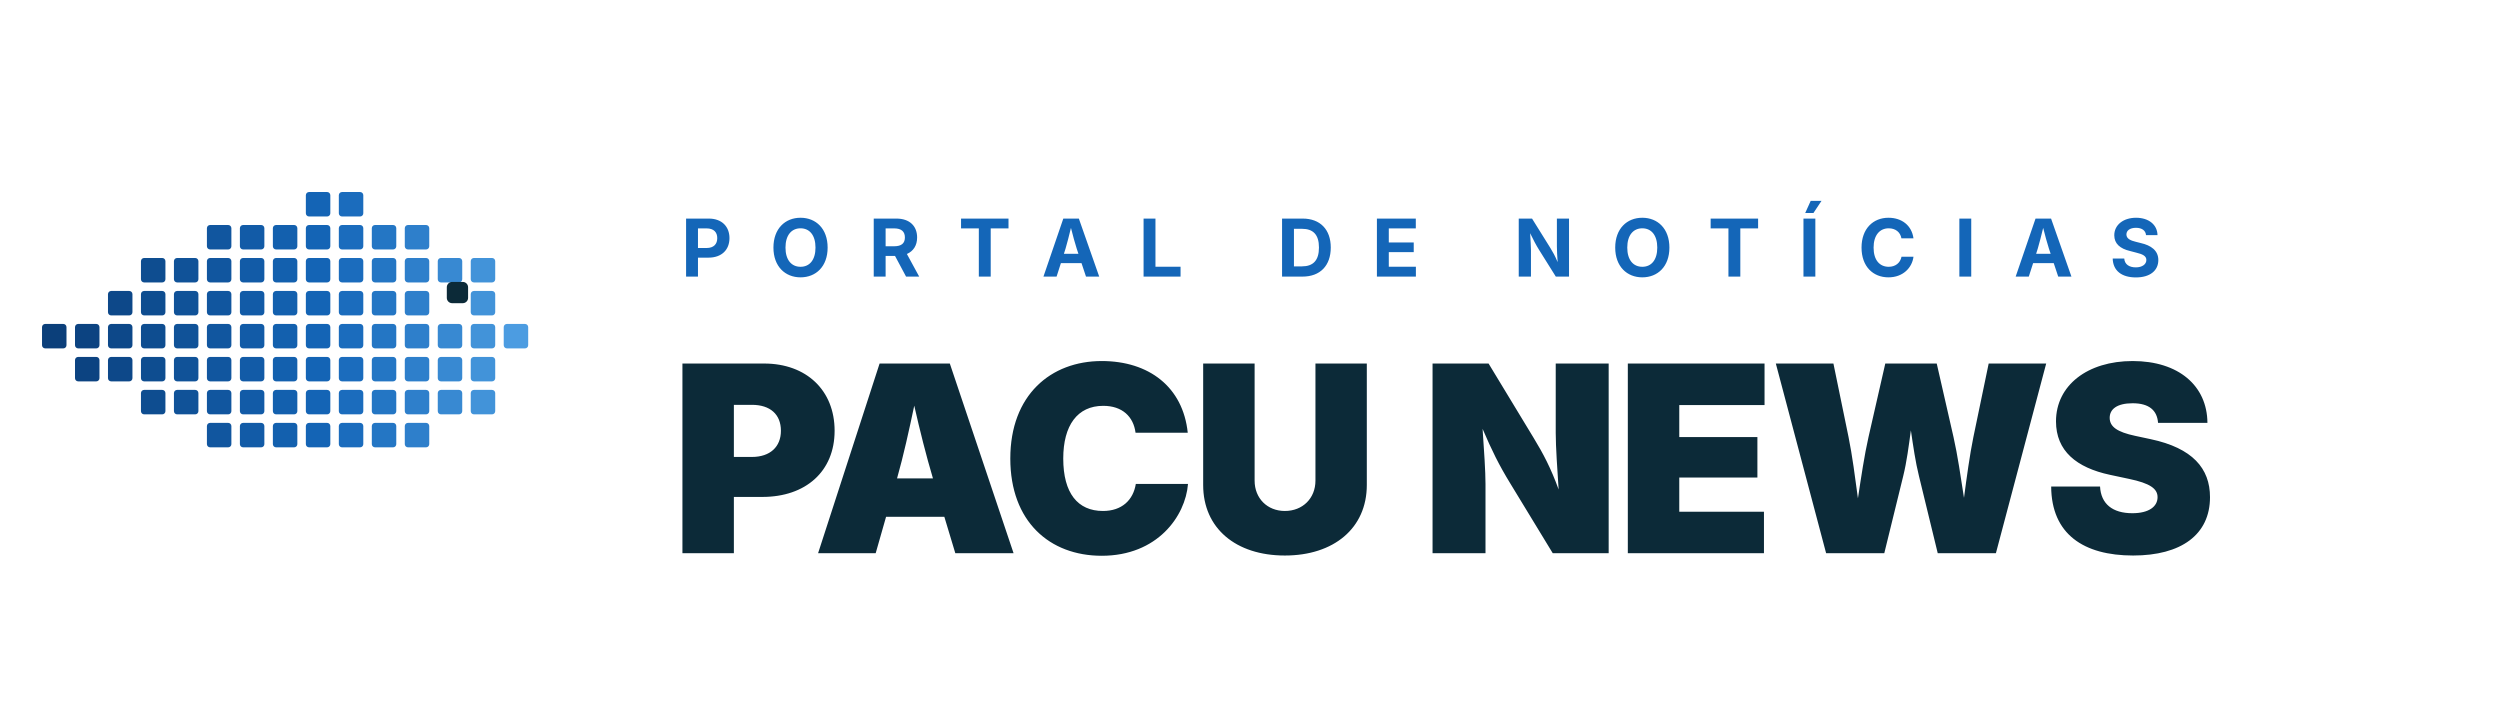
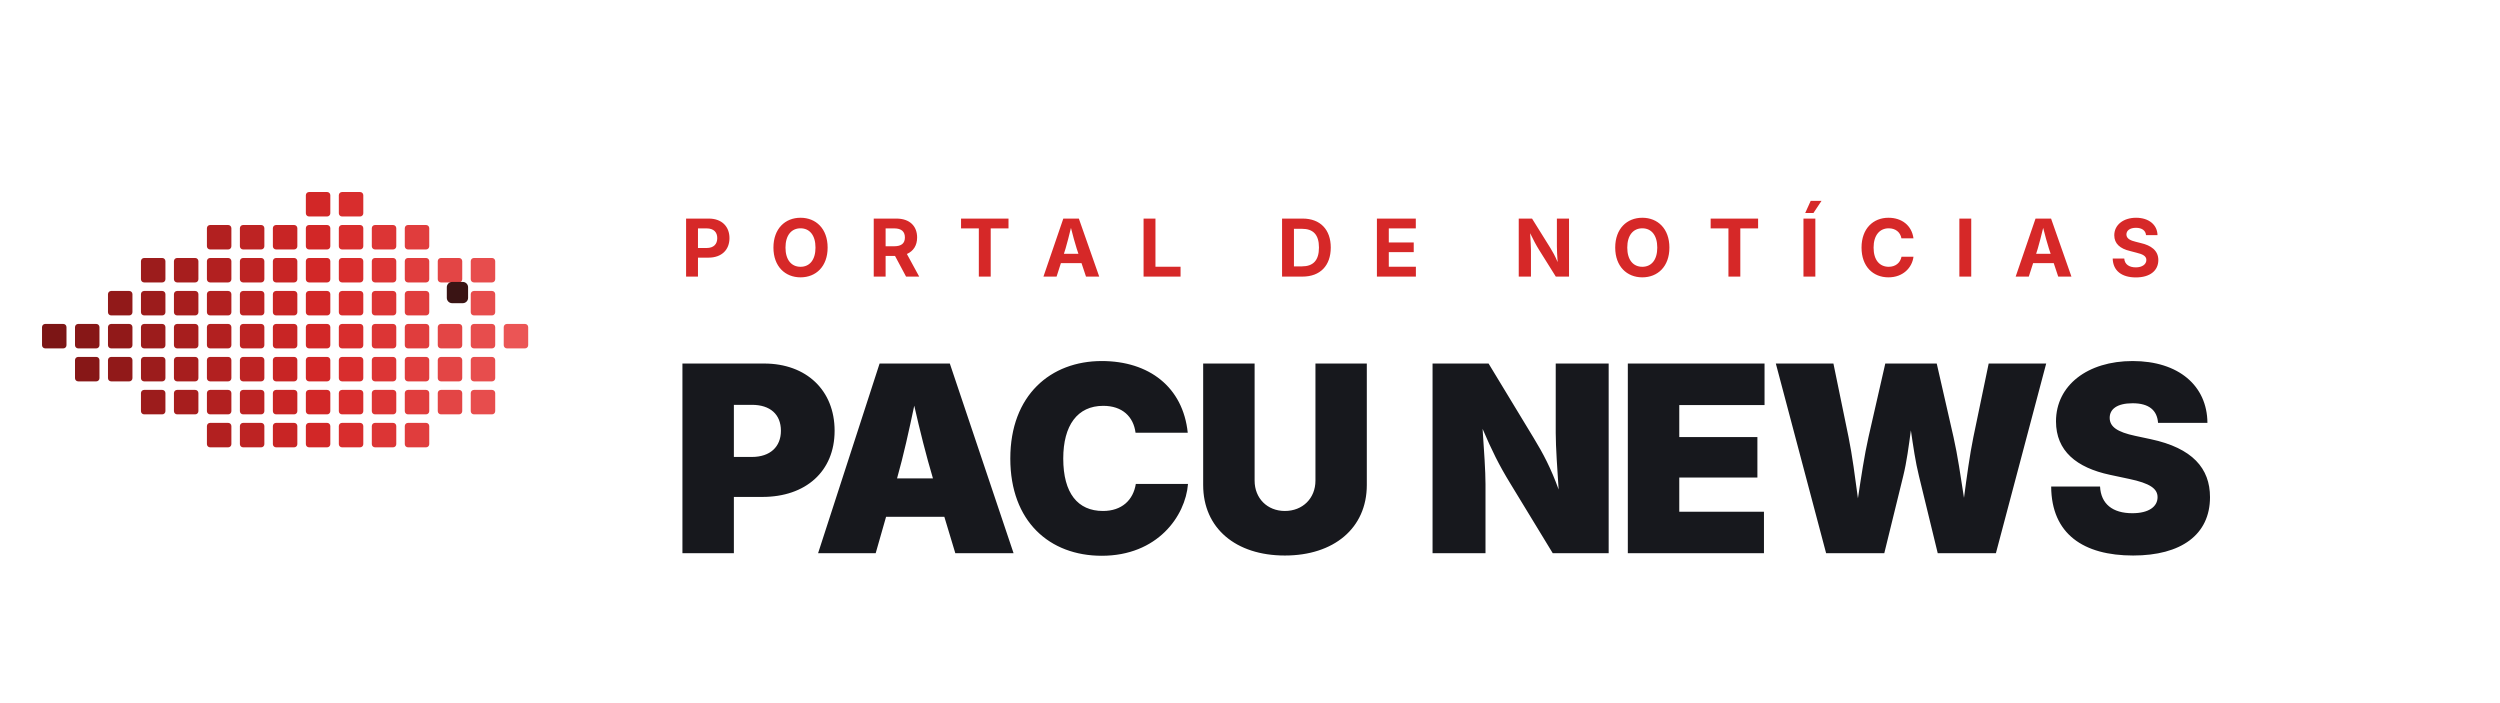
<svg xmlns="http://www.w3.org/2000/svg" width="470" height="132" viewBox="0 0 470 132" fill="none" role="img" aria-label="Pacu News — Portal de Notícias">
  <g>
-     <rect x="57.5" y="36.1" width="4.6" height="4.6" rx="0.6" fill="#1464b5" opacity="1" />
-     <rect x="63.7" y="36.1" width="4.6" height="4.6" rx="0.6" fill="#1b6cbd" opacity="1" />
-     <rect x="38.9" y="42.3" width="4.6" height="4.6" rx="0.6" fill="#11569f" opacity="1" />
-     <rect x="45.1" y="42.3" width="4.6" height="4.6" rx="0.6" fill="#125ba7" opacity="1" />
-     <rect x="51.3" y="42.3" width="4.6" height="4.6" rx="0.6" fill="#1360ae" opacity="1" />
-     <rect x="57.5" y="42.3" width="4.6" height="4.6" rx="0.6" fill="#1464b5" opacity="1" />
-     <rect x="63.7" y="42.3" width="4.6" height="4.6" rx="0.6" fill="#1b6cbd" opacity="1" />
-     <rect x="69.9" y="42.3" width="4.6" height="4.6" rx="0.6" fill="#2476c4" opacity="1" />
-     <rect x="76.1" y="42.3" width="4.6" height="4.6" rx="0.6" fill="#2e7fcb" opacity="1" />
-     <rect x="26.5" y="48.5" width="4.6" height="4.6" rx="0.6" fill="#0e4d90" opacity="1" />
-     <rect x="32.7" y="48.5" width="4.6" height="4.6" rx="0.6" fill="#105298" opacity="1" />
-     <rect x="38.9" y="48.5" width="4.6" height="4.6" rx="0.6" fill="#11569f" opacity="1" />
-     <rect x="45.1" y="48.5" width="4.6" height="4.6" rx="0.6" fill="#125ba7" opacity="1" />
-     <rect x="51.3" y="48.5" width="4.6" height="4.6" rx="0.6" fill="#1360ae" opacity="1" />
-     <rect x="57.5" y="48.5" width="4.6" height="4.6" rx="0.6" fill="#1464b5" opacity="1" />
-     <rect x="63.7" y="48.5" width="4.6" height="4.6" rx="0.6" fill="#1b6cbd" opacity="1" />
-     <rect x="69.9" y="48.5" width="4.6" height="4.6" rx="0.6" fill="#2476c4" opacity="1" />
-     <rect x="76.1" y="48.5" width="4.6" height="4.6" rx="0.6" fill="#2e7fcb" opacity="1" />
-     <rect x="82.3" y="48.5" width="4.6" height="4.6" rx="0.6" fill="#3889d2" opacity="1" />
-     <rect x="88.5" y="48.5" width="4.6" height="4.6" rx="0.6" fill="#4293d9" opacity="1" />
-     <rect x="20.3" y="54.7" width="4.6" height="4.6" rx="0.6" fill="#0d4889" opacity="1" />
-     <rect x="26.5" y="54.7" width="4.6" height="4.6" rx="0.6" fill="#0e4d90" opacity="1" />
-     <rect x="32.7" y="54.7" width="4.6" height="4.6" rx="0.6" fill="#105298" opacity="1" />
-     <rect x="38.9" y="54.7" width="4.6" height="4.6" rx="0.6" fill="#11569f" opacity="1" />
-     <rect x="45.1" y="54.7" width="4.6" height="4.6" rx="0.6" fill="#125ba7" opacity="1" />
-     <rect x="51.3" y="54.7" width="4.6" height="4.6" rx="0.6" fill="#1360ae" opacity="1" />
-     <rect x="57.5" y="54.7" width="4.6" height="4.6" rx="0.6" fill="#1464b5" opacity="1" />
-     <rect x="63.7" y="54.7" width="4.6" height="4.6" rx="0.6" fill="#1b6cbd" opacity="1" />
-     <rect x="69.9" y="54.7" width="4.6" height="4.6" rx="0.6" fill="#2476c4" opacity="1" />
-     <rect x="76.1" y="54.7" width="4.6" height="4.6" rx="0.6" fill="#2e7fcb" opacity="1" />
-     <rect x="88.5" y="54.7" width="4.6" height="4.6" rx="0.6" fill="#4293d9" opacity="1" />
-     <rect x="7.9" y="60.9" width="4.6" height="4.6" rx="0.6" fill="#0b3f7a" opacity="1" />
-     <rect x="14.1" y="60.9" width="4.6" height="4.6" rx="0.6" fill="#0c4381" opacity="1" />
-     <rect x="20.3" y="60.9" width="4.6" height="4.6" rx="0.6" fill="#0d4889" opacity="1" />
-     <rect x="26.5" y="60.9" width="4.6" height="4.6" rx="0.6" fill="#0e4d90" opacity="1" />
-     <rect x="32.7" y="60.9" width="4.6" height="4.6" rx="0.6" fill="#105298" opacity="1" />
-     <rect x="38.9" y="60.9" width="4.6" height="4.6" rx="0.6" fill="#11569f" opacity="1" />
-     <rect x="45.1" y="60.9" width="4.6" height="4.6" rx="0.6" fill="#125ba7" opacity="1" />
-     <rect x="51.3" y="60.9" width="4.6" height="4.6" rx="0.6" fill="#1360ae" opacity="1" />
-     <rect x="57.5" y="60.9" width="4.6" height="4.6" rx="0.6" fill="#1464b5" opacity="1" />
-     <rect x="63.7" y="60.9" width="4.6" height="4.6" rx="0.6" fill="#1b6cbd" opacity="1" />
-     <rect x="69.9" y="60.9" width="4.6" height="4.6" rx="0.6" fill="#2476c4" opacity="1" />
-     <rect x="76.1" y="60.9" width="4.6" height="4.6" rx="0.6" fill="#2e7fcb" opacity="1" />
-     <rect x="82.3" y="60.9" width="4.6" height="4.6" rx="0.6" fill="#3889d2" opacity="1" />
-     <rect x="88.5" y="60.9" width="4.6" height="4.6" rx="0.6" fill="#4293d9" opacity="1" />
-     <rect x="94.7" y="60.9" width="4.6" height="4.6" rx="0.6" fill="#4c9ce1" opacity="1" />
-     <rect x="14.1" y="67.1" width="4.6" height="4.6" rx="0.6" fill="#0c4381" opacity="1" />
-     <rect x="20.3" y="67.1" width="4.6" height="4.6" rx="0.6" fill="#0d4889" opacity="1" />
-     <rect x="26.5" y="67.1" width="4.6" height="4.6" rx="0.6" fill="#0e4d90" opacity="1" />
-     <rect x="32.7" y="67.1" width="4.6" height="4.6" rx="0.6" fill="#105298" opacity="1" />
-     <rect x="38.9" y="67.1" width="4.6" height="4.6" rx="0.6" fill="#11569f" opacity="1" />
-     <rect x="45.1" y="67.1" width="4.6" height="4.6" rx="0.6" fill="#125ba7" opacity="1" />
-     <rect x="51.3" y="67.1" width="4.6" height="4.6" rx="0.6" fill="#1360ae" opacity="1" />
-     <rect x="57.5" y="67.1" width="4.6" height="4.6" rx="0.6" fill="#1464b5" opacity="1" />
-     <rect x="63.7" y="67.1" width="4.6" height="4.6" rx="0.6" fill="#1b6cbd" opacity="1" />
-     <rect x="69.9" y="67.1" width="4.6" height="4.6" rx="0.6" fill="#2476c4" opacity="1" />
-     <rect x="76.1" y="67.1" width="4.6" height="4.6" rx="0.6" fill="#2e7fcb" opacity="1" />
-     <rect x="82.3" y="67.1" width="4.6" height="4.6" rx="0.6" fill="#3889d2" opacity="1" />
-     <rect x="88.5" y="67.1" width="4.6" height="4.6" rx="0.6" fill="#4293d9" opacity="1" />
-     <rect x="26.5" y="73.3" width="4.6" height="4.6" rx="0.6" fill="#0e4d90" opacity="1" />
-     <rect x="32.7" y="73.3" width="4.6" height="4.6" rx="0.6" fill="#105298" opacity="1" />
-     <rect x="38.9" y="73.3" width="4.6" height="4.6" rx="0.6" fill="#11569f" opacity="1" />
-     <rect x="45.1" y="73.3" width="4.6" height="4.6" rx="0.6" fill="#125ba7" opacity="1" />
-     <rect x="51.3" y="73.3" width="4.6" height="4.6" rx="0.6" fill="#1360ae" opacity="1" />
-     <rect x="57.5" y="73.3" width="4.6" height="4.6" rx="0.6" fill="#1464b5" opacity="1" />
-     <rect x="63.7" y="73.3" width="4.6" height="4.6" rx="0.6" fill="#1b6cbd" opacity="1" />
-     <rect x="69.9" y="73.3" width="4.6" height="4.6" rx="0.6" fill="#2476c4" opacity="1" />
-     <rect x="76.1" y="73.3" width="4.6" height="4.6" rx="0.6" fill="#2e7fcb" opacity="1" />
-     <rect x="82.3" y="73.3" width="4.6" height="4.6" rx="0.6" fill="#3889d2" opacity="1" />
-     <rect x="88.5" y="73.3" width="4.6" height="4.6" rx="0.6" fill="#4293d9" opacity="1" />
-     <rect x="38.9" y="79.5" width="4.6" height="4.6" rx="0.6" fill="#11569f" opacity="1" />
-     <rect x="45.1" y="79.5" width="4.6" height="4.6" rx="0.6" fill="#125ba7" opacity="1" />
-     <rect x="51.3" y="79.5" width="4.6" height="4.6" rx="0.6" fill="#1360ae" opacity="1" />
-     <rect x="57.5" y="79.5" width="4.6" height="4.6" rx="0.6" fill="#1464b5" opacity="1" />
-     <rect x="63.7" y="79.5" width="4.6" height="4.6" rx="0.6" fill="#1b6cbd" opacity="1" />
-     <rect x="69.9" y="79.5" width="4.6" height="4.6" rx="0.6" fill="#2476c4" opacity="1" />
-     <rect x="76.1" y="79.5" width="4.6" height="4.6" rx="0.6" fill="#2e7fcb" opacity="1" />
-     <rect x="84" y="53" width="4" height="4" rx="1" fill="#0C2A38" />
+     <rect x="57.5" y="36.1" width="4.6" height="4.6" rx="0.6" fill="#d22727" opacity="1" />
+     <rect x="63.7" y="36.1" width="4.6" height="4.6" rx="0.6" fill="#d82d2d" opacity="1" />
+     <rect x="38.9" y="42.3" width="4.6" height="4.6" rx="0.6" fill="#b22020" opacity="1" />
+     <rect x="45.1" y="42.3" width="4.6" height="4.6" rx="0.6" fill="#bd2323" opacity="1" />
+     <rect x="51.3" y="42.3" width="4.6" height="4.6" rx="0.6" fill="#c82525" opacity="1" />
+     <rect x="57.5" y="42.3" width="4.6" height="4.6" rx="0.6" fill="#d22727" opacity="1" />
+     <rect x="63.7" y="42.3" width="4.6" height="4.6" rx="0.6" fill="#d82d2d" opacity="1" />
+     <rect x="69.9" y="42.3" width="4.6" height="4.6" rx="0.6" fill="#dc3535" opacity="1" />
+     <rect x="76.1" y="42.3" width="4.6" height="4.6" rx="0.6" fill="#e03d3d" opacity="1" />
+     <rect x="26.5" y="48.5" width="4.6" height="4.6" rx="0.6" fill="#9c1c1c" opacity="1" />
+     <rect x="32.7" y="48.5" width="4.6" height="4.6" rx="0.6" fill="#a71e1e" opacity="1" />
+     <rect x="38.9" y="48.5" width="4.6" height="4.6" rx="0.6" fill="#b22020" opacity="1" />
+     <rect x="45.1" y="48.5" width="4.6" height="4.6" rx="0.6" fill="#bd2323" opacity="1" />
+     <rect x="51.3" y="48.5" width="4.6" height="4.6" rx="0.6" fill="#c82525" opacity="1" />
+     <rect x="57.5" y="48.5" width="4.6" height="4.6" rx="0.6" fill="#d22727" opacity="1" />
+     <rect x="63.7" y="48.5" width="4.6" height="4.6" rx="0.6" fill="#d82d2d" opacity="1" />
+     <rect x="69.9" y="48.5" width="4.6" height="4.6" rx="0.6" fill="#dc3535" opacity="1" />
+     <rect x="76.1" y="48.5" width="4.6" height="4.6" rx="0.6" fill="#e03d3d" opacity="1" />
+     <rect x="82.3" y="48.5" width="4.6" height="4.6" rx="0.6" fill="#e34545" opacity="1" />
+     <rect x="88.5" y="48.5" width="4.6" height="4.6" rx="0.6" fill="#e74d4d" opacity="1" />
+     <rect x="20.3" y="54.7" width="4.6" height="4.6" rx="0.6" fill="#911919" opacity="1" />
+     <rect x="26.5" y="54.7" width="4.6" height="4.6" rx="0.6" fill="#9c1c1c" opacity="1" />
+     <rect x="32.7" y="54.7" width="4.6" height="4.6" rx="0.6" fill="#a71e1e" opacity="1" />
+     <rect x="38.9" y="54.7" width="4.6" height="4.6" rx="0.6" fill="#b22020" opacity="1" />
+     <rect x="45.1" y="54.7" width="4.6" height="4.6" rx="0.6" fill="#bd2323" opacity="1" />
+     <rect x="51.3" y="54.7" width="4.6" height="4.6" rx="0.6" fill="#c82525" opacity="1" />
+     <rect x="57.5" y="54.7" width="4.6" height="4.6" rx="0.6" fill="#d22727" opacity="1" />
+     <rect x="63.7" y="54.7" width="4.6" height="4.6" rx="0.6" fill="#d82d2d" opacity="1" />
+     <rect x="69.9" y="54.7" width="4.6" height="4.6" rx="0.6" fill="#dc3535" opacity="1" />
+     <rect x="76.1" y="54.7" width="4.6" height="4.6" rx="0.6" fill="#e03d3d" opacity="1" />
+     <rect x="88.5" y="54.7" width="4.6" height="4.6" rx="0.6" fill="#e74d4d" opacity="1" />
+     <rect x="7.9" y="60.9" width="4.6" height="4.6" rx="0.6" fill="#7c1515" opacity="1" />
+     <rect x="14.1" y="60.9" width="4.6" height="4.6" rx="0.6" fill="#871717" opacity="1" />
+     <rect x="20.3" y="60.9" width="4.6" height="4.6" rx="0.6" fill="#911919" opacity="1" />
+     <rect x="26.5" y="60.9" width="4.6" height="4.6" rx="0.6" fill="#9c1c1c" opacity="1" />
+     <rect x="32.7" y="60.9" width="4.6" height="4.6" rx="0.6" fill="#a71e1e" opacity="1" />
+     <rect x="38.9" y="60.9" width="4.6" height="4.6" rx="0.6" fill="#b22020" opacity="1" />
+     <rect x="45.1" y="60.9" width="4.6" height="4.6" rx="0.6" fill="#bd2323" opacity="1" />
+     <rect x="51.3" y="60.9" width="4.6" height="4.6" rx="0.6" fill="#c82525" opacity="1" />
+     <rect x="57.5" y="60.9" width="4.6" height="4.6" rx="0.6" fill="#d22727" opacity="1" />
+     <rect x="63.7" y="60.9" width="4.6" height="4.6" rx="0.6" fill="#d82d2d" opacity="1" />
+     <rect x="69.9" y="60.9" width="4.6" height="4.6" rx="0.6" fill="#dc3535" opacity="1" />
+     <rect x="76.1" y="60.9" width="4.6" height="4.6" rx="0.6" fill="#e03d3d" opacity="1" />
+     <rect x="82.3" y="60.9" width="4.6" height="4.6" rx="0.6" fill="#e34545" opacity="1" />
+     <rect x="88.5" y="60.9" width="4.6" height="4.6" rx="0.6" fill="#e74d4d" opacity="1" />
+     <rect x="94.7" y="60.9" width="4.6" height="4.6" rx="0.6" fill="#eb5555" opacity="1" />
+     <rect x="14.1" y="67.1" width="4.6" height="4.6" rx="0.6" fill="#871717" opacity="1" />
+     <rect x="20.3" y="67.1" width="4.6" height="4.6" rx="0.6" fill="#911919" opacity="1" />
+     <rect x="26.5" y="67.1" width="4.6" height="4.6" rx="0.6" fill="#9c1c1c" opacity="1" />
+     <rect x="32.7" y="67.1" width="4.6" height="4.6" rx="0.6" fill="#a71e1e" opacity="1" />
+     <rect x="38.9" y="67.1" width="4.6" height="4.6" rx="0.6" fill="#b22020" opacity="1" />
+     <rect x="45.1" y="67.1" width="4.6" height="4.6" rx="0.6" fill="#bd2323" opacity="1" />
+     <rect x="51.3" y="67.1" width="4.6" height="4.6" rx="0.6" fill="#c82525" opacity="1" />
+     <rect x="57.5" y="67.1" width="4.6" height="4.6" rx="0.6" fill="#d22727" opacity="1" />
+     <rect x="63.7" y="67.1" width="4.6" height="4.6" rx="0.6" fill="#d82d2d" opacity="1" />
+     <rect x="69.9" y="67.1" width="4.6" height="4.6" rx="0.6" fill="#dc3535" opacity="1" />
+     <rect x="76.1" y="67.1" width="4.6" height="4.6" rx="0.6" fill="#e03d3d" opacity="1" />
+     <rect x="82.3" y="67.1" width="4.6" height="4.6" rx="0.6" fill="#e34545" opacity="1" />
+     <rect x="88.5" y="67.1" width="4.6" height="4.6" rx="0.6" fill="#e74d4d" opacity="1" />
+     <rect x="26.5" y="73.3" width="4.6" height="4.6" rx="0.6" fill="#9c1c1c" opacity="1" />
+     <rect x="32.7" y="73.3" width="4.6" height="4.6" rx="0.6" fill="#a71e1e" opacity="1" />
+     <rect x="38.9" y="73.3" width="4.6" height="4.6" rx="0.6" fill="#b22020" opacity="1" />
+     <rect x="45.1" y="73.3" width="4.6" height="4.6" rx="0.6" fill="#bd2323" opacity="1" />
+     <rect x="51.3" y="73.3" width="4.6" height="4.6" rx="0.6" fill="#c82525" opacity="1" />
+     <rect x="57.5" y="73.3" width="4.6" height="4.6" rx="0.6" fill="#d22727" opacity="1" />
+     <rect x="63.7" y="73.3" width="4.6" height="4.6" rx="0.6" fill="#d82d2d" opacity="1" />
+     <rect x="69.9" y="73.3" width="4.6" height="4.6" rx="0.6" fill="#dc3535" opacity="1" />
+     <rect x="76.1" y="73.3" width="4.6" height="4.6" rx="0.6" fill="#e03d3d" opacity="1" />
+     <rect x="82.3" y="73.3" width="4.6" height="4.6" rx="0.6" fill="#e34545" opacity="1" />
+     <rect x="88.5" y="73.3" width="4.6" height="4.6" rx="0.6" fill="#e74d4d" opacity="1" />
+     <rect x="38.9" y="79.5" width="4.6" height="4.6" rx="0.6" fill="#b22020" opacity="1" />
+     <rect x="45.1" y="79.5" width="4.6" height="4.6" rx="0.6" fill="#bd2323" opacity="1" />
+     <rect x="51.3" y="79.5" width="4.6" height="4.6" rx="0.6" fill="#c82525" opacity="1" />
+     <rect x="57.5" y="79.5" width="4.6" height="4.6" rx="0.6" fill="#d22727" opacity="1" />
+     <rect x="63.7" y="79.5" width="4.6" height="4.6" rx="0.6" fill="#d82d2d" opacity="1" />
+     <rect x="69.9" y="79.5" width="4.6" height="4.6" rx="0.6" fill="#dc3535" opacity="1" />
+     <rect x="76.1" y="79.5" width="4.6" height="4.6" rx="0.6" fill="#e03d3d" opacity="1" />
+     <rect x="84" y="53" width="4" height="4" rx="1" fill="#3a1414" />
  </g>
-   <text x="128" y="52" font-family="Inter, Arial, sans-serif" font-weight="700" font-size="15" letter-spacing="7" fill="#1466B8" opacity="1">PORTAL DE NOTÍCIAS</text>
-   <text x="126" y="104" font-family="Inter, Arial, sans-serif" font-weight="900" font-size="49" letter-spacing="-1" fill="#0C2A38">PACU NEWS</text>
+   <text x="128" y="52" font-family="Inter, Arial, sans-serif" font-weight="700" font-size="15" letter-spacing="7" fill="#D62828" opacity="1">PORTAL DE NOTÍCIAS</text>
+   <text x="126" y="104" font-family="Inter, Arial, sans-serif" font-weight="900" font-size="49" letter-spacing="-1" fill="#17181d">PACU NEWS</text>
</svg>
